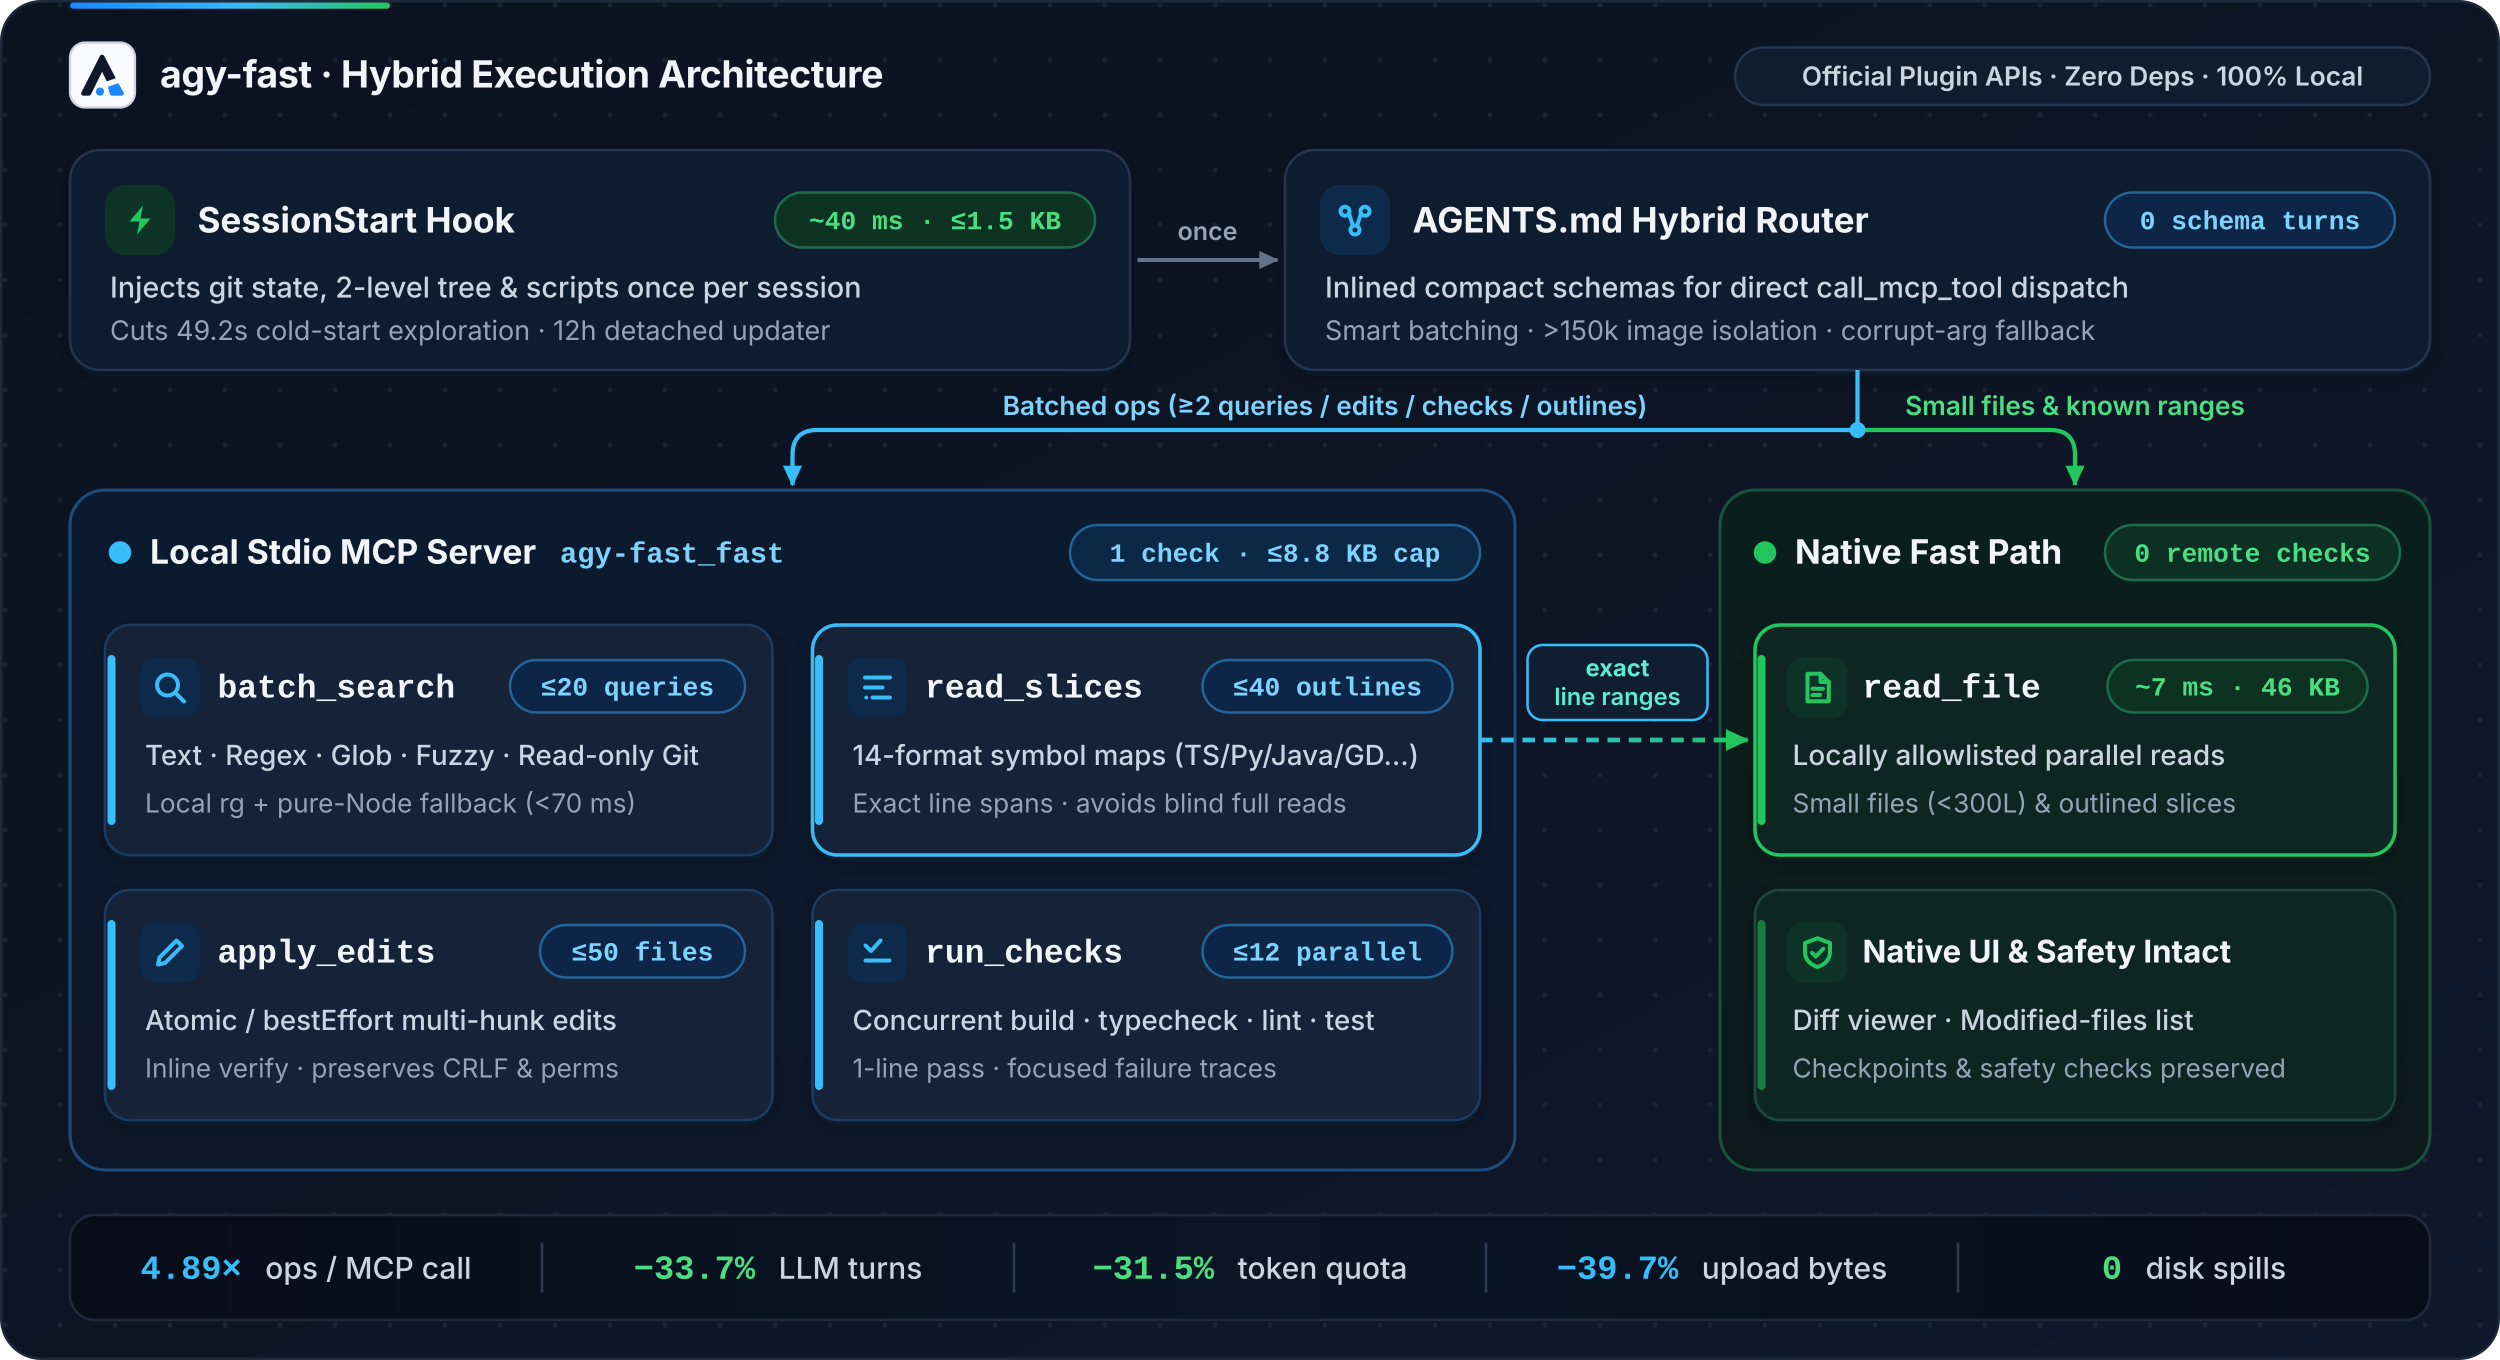
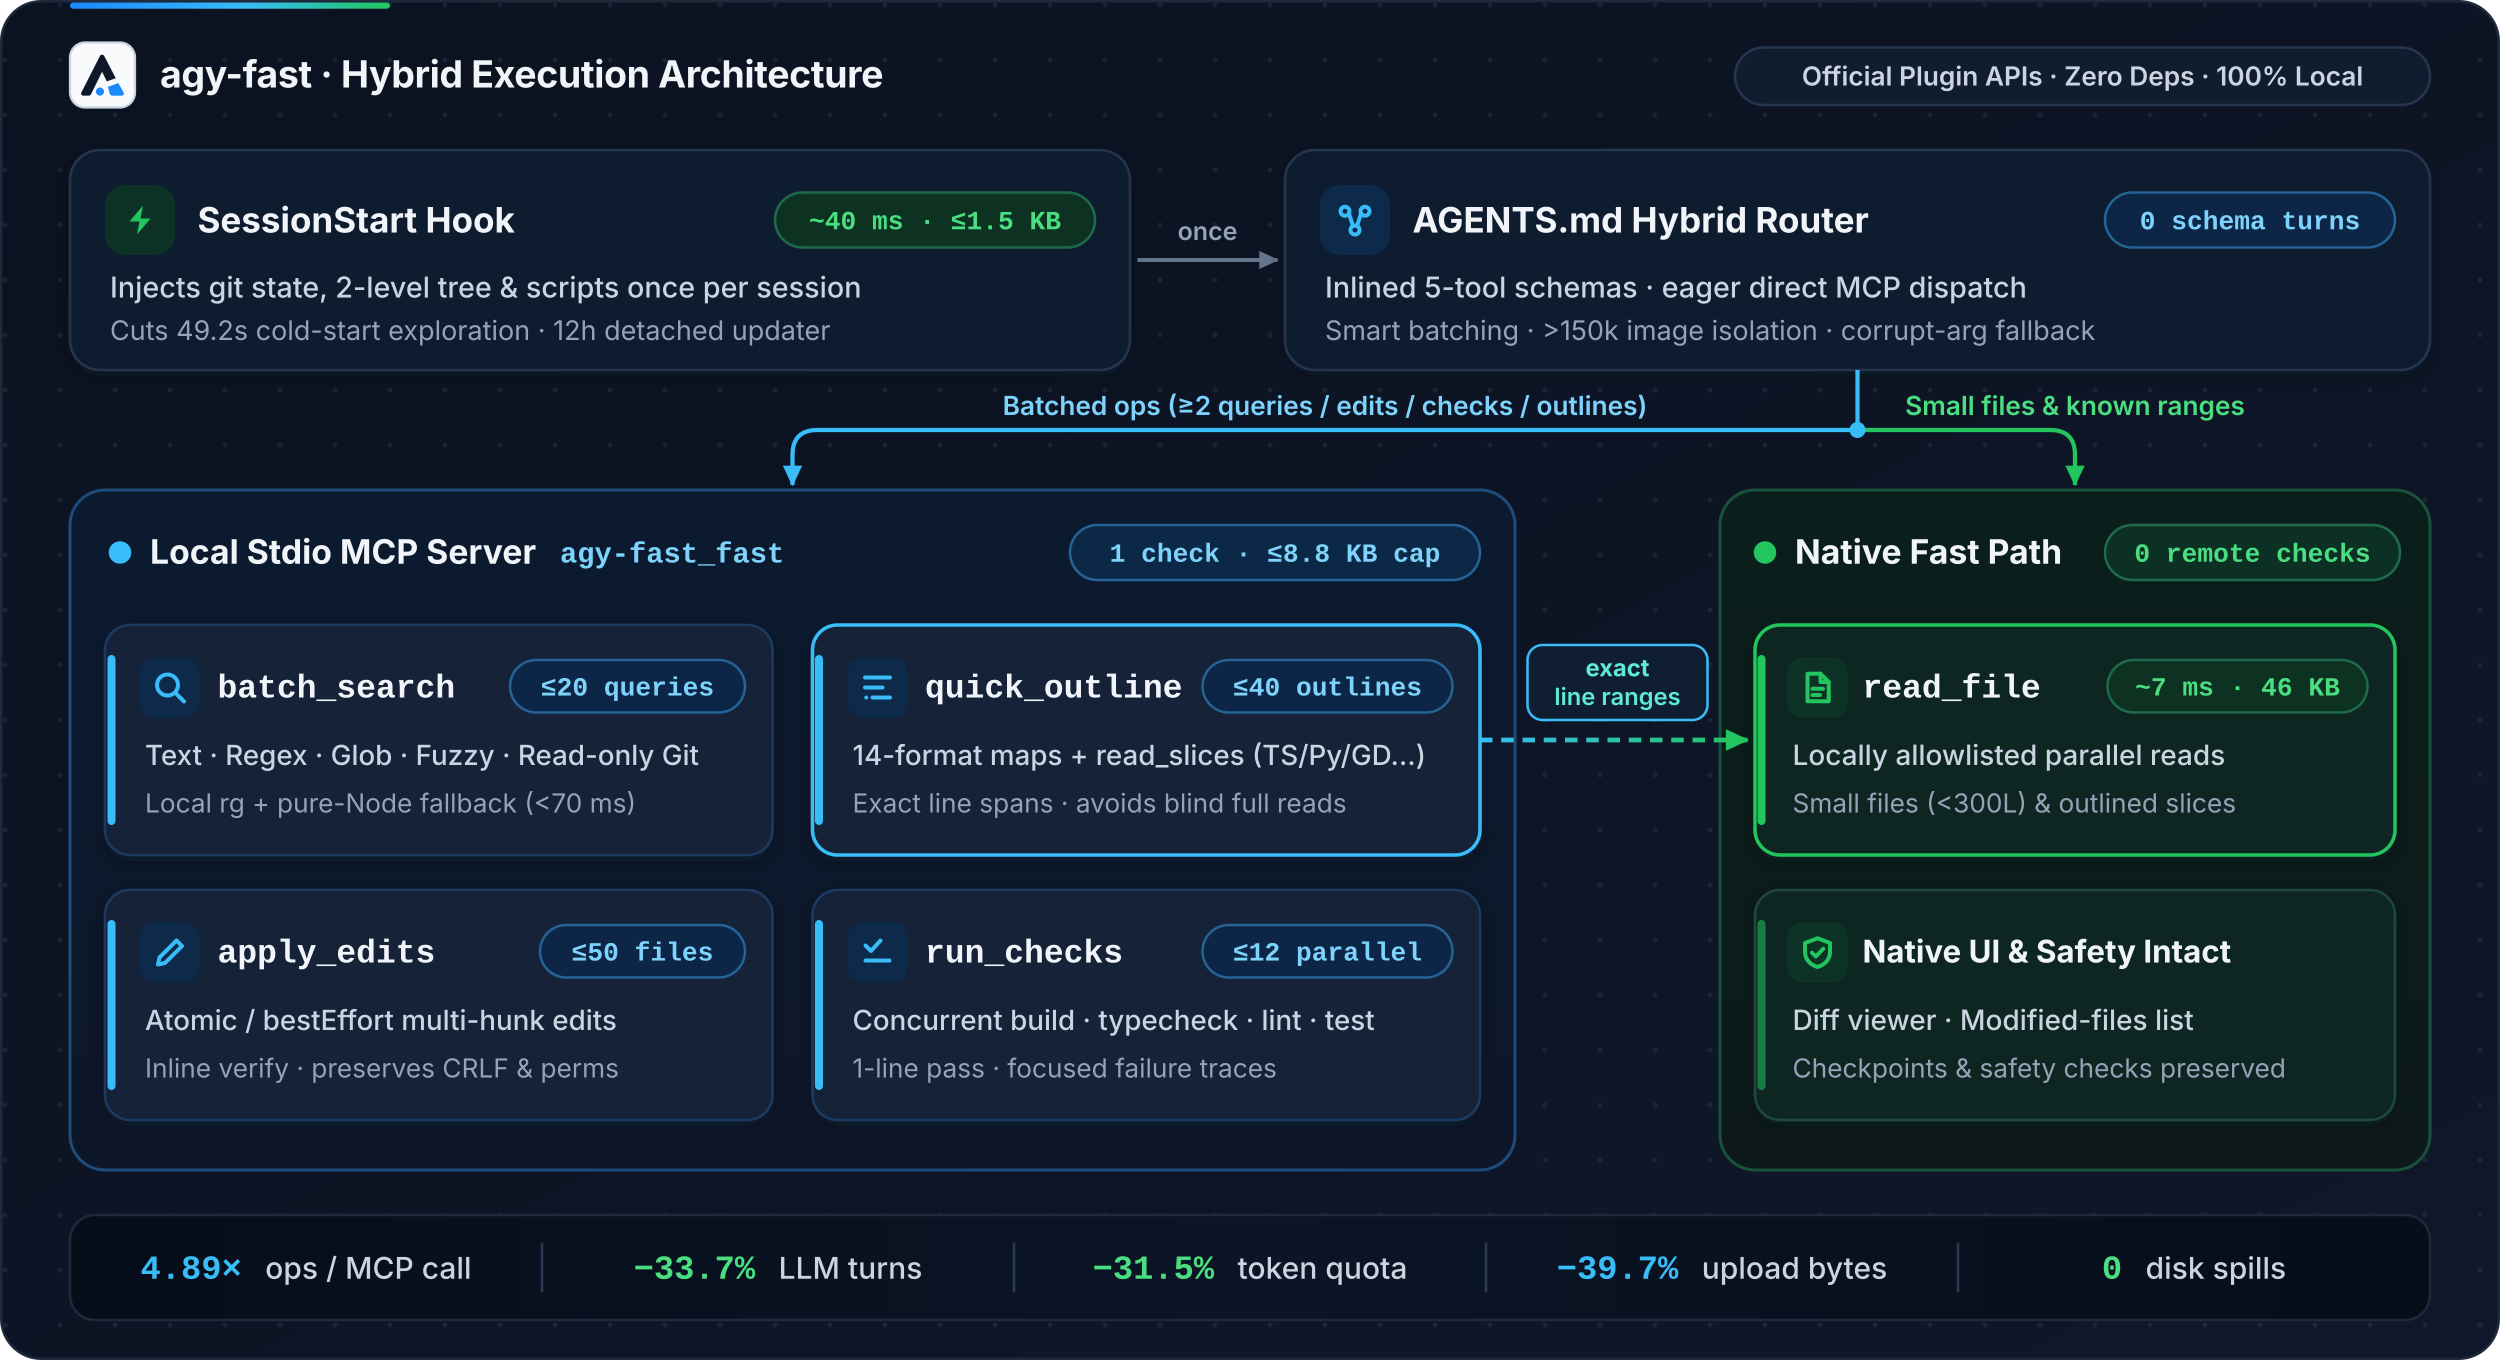
<svg xmlns="http://www.w3.org/2000/svg" viewBox="0 0 1000 544" width="1000" height="544" role="img" aria-label="agy-fast Hybrid Execution Architecture">
  <defs>
    <linearGradient id="canvasBg" x1="0" y1="0" x2="1" y2="1">
      <stop offset="0%" stop-color="#0B1220" />
      <stop offset="100%" stop-color="#0F172A" />
    </linearGradient>
    <linearGradient id="logoBg" x1="0" y1="0" x2="1" y2="1">
      <stop offset="0%" stop-color="#0F172A" />
      <stop offset="100%" stop-color="#1E3A5F" />
    </linearGradient>
    <linearGradient id="brandGrad" x1="0" y1="0" x2="1" y2="0">
      <stop offset="0%" stop-color="#1A88FF" />
      <stop offset="55%" stop-color="#38BDF8" />
      <stop offset="100%" stop-color="#22C55E" />
    </linearGradient>
    <linearGradient id="bridgeGrad" gradientUnits="userSpaceOnUse" x1="592" y1="296" x2="699" y2="296">
      <stop offset="0%" stop-color="#38BDF8" />
      <stop offset="100%" stop-color="#22C55E" />
    </linearGradient>
    <linearGradient id="cyanLaneBg" x1="0" y1="0" x2="0" y2="1">
      <stop offset="0%" stop-color="#0C1A30" />
      <stop offset="100%" stop-color="#0E1729" />
    </linearGradient>
    <linearGradient id="greenLaneBg" x1="0" y1="0" x2="0" y2="1">
      <stop offset="0%" stop-color="#0A1F1B" />
      <stop offset="100%" stop-color="#0D191B" />
    </linearGradient>
    <linearGradient id="footerBg" x1="0" y1="0" x2="1" y2="0">
      <stop offset="0%" stop-color="#070D19" />
      <stop offset="50%" stop-color="#0B1526" />
      <stop offset="100%" stop-color="#070D19" />
    </linearGradient>
    <pattern id="dotGrid" width="22" height="22" patternUnits="userSpaceOnUse">
      <circle cx="2" cy="2" r="1" fill="#475569" fill-opacity="0.25" />
    </pattern>
    <filter id="cardShadow" x="-4%" y="-8%" width="108%" height="122%">
      <feDropShadow dx="0" dy="2" stdDeviation="3.5" flood-color="#0F172A" flood-opacity="0.28" />
    </filter>
    <marker id="arrowNeutral" viewBox="0 0 10 10" refX="8" refY="5" markerWidth="6.5" markerHeight="6.5" orient="auto-start-reverse">
      <path d="M1 1.5L8.5 5L1 8.5z" fill="#64748B" />
    </marker>
    <marker id="arrowCyan" viewBox="0 0 10 10" refX="8" refY="5" markerWidth="6.5" markerHeight="6.5" orient="auto-start-reverse">
      <path d="M1 1.5L8.5 5L1 8.5z" fill="#38BDF8" />
    </marker>
    <marker id="arrowGreen" viewBox="0 0 10 10" refX="8" refY="5" markerWidth="6.5" markerHeight="6.5" orient="auto-start-reverse">
      <path d="M1 1.5L8.5 5L1 8.5z" fill="#22C55E" />
    </marker>
  </defs>
  <rect x="0.5" y="0.5" width="999" height="543" rx="16" fill="url(#canvasBg)" stroke="#1E293B" stroke-width="1" />
  <rect x="1" y="1" width="998" height="542" rx="15.5" fill="url(#dotGrid)" />
  <rect x="28" y="1" width="128" height="2.5" rx="1.25" fill="url(#brandGrad)" />
  <g transform="translate(28, 17)">
    <rect x="0" y="0" width="26" height="26" rx="6" fill="#F8FAFC" stroke="#CBD5E1" stroke-width="0.9" />
    <g transform="translate(2.76, 3.17) scale(0.853125)">
      <path d="M10.8 2.6C11.2 1.8 12.4 1.8 12.8 2.6L18.2 13.0L14.0 14.5L11.8 10.0L6.6 20.6C6.4 21.0 6.0 21.2 5.6 21.2H3.0C2.2 21.2 1.7 20.4 2.1 19.7L10.8 2.6Z" fill="#0F172A" />
      <path d="M19.4 15.3L21.9 19.7C22.3 20.4 21.8 21.2 21.0 21.2H16.6C16.1 21.2 15.7 20.9 15.5 20.5L14.5 17.1L19.4 15.3Z" fill="#1A88FF" />
      <circle cx="10.8" cy="19.3" r="1.9" fill="#1A88FF" />
    </g>
    <text x="36" y="18" font-family="ui-sans-serif, -apple-system, BlinkMacSystemFont, 'Segoe UI', 'PingFang SC', 'Hiragino Sans GB', 'Microsoft YaHei', sans-serif" font-size="15" font-weight="700" letter-spacing="-0.01em" fill="#F1F5F9">agy-fast  ·  Hybrid Execution Architecture</text>
  </g>
  <g>
    <rect x="694" y="19" width="278" height="23" rx="11.5" fill="#111C2E" stroke="#263650" stroke-width="1" />
    <text x="833" y="34.2" text-anchor="middle" font-family="ui-sans-serif, -apple-system, BlinkMacSystemFont, 'Segoe UI', 'PingFang SC', 'Hiragino Sans GB', 'Microsoft YaHei', sans-serif" font-size="10.5" font-weight="600" fill="#CBD5E1">Official Plugin APIs · Zero Deps · 100% Local</text>
  </g>
  <g filter="url(#cardShadow)">
    <rect x="28" y="60" width="424" height="88" rx="12" fill="#111C2E" stroke="#263650" stroke-width="1" />
    <rect x="42" y="74" width="28" height="28" rx="8" fill="#0D3326" />
    <g transform="translate(49, 81)">
      <path d="M8.2 1.2L2.8 7.6h4L5.8 12.8l5.4-6.4h-4l1-5.2z" fill="#22C55E" stroke="none" />
    </g>
    <text x="79" y="93" font-family="ui-sans-serif, -apple-system, BlinkMacSystemFont, 'Segoe UI', 'PingFang SC', 'Hiragino Sans GB', 'Microsoft YaHei', sans-serif" font-size="14" font-weight="700" fill="#F1F5F9">SessionStart Hook</text>
    <g>
      <rect x="310" y="77" width="128" height="22" rx="11" fill="#0C3124" stroke="#1F6B4C" stroke-width="1" />
      <text x="374" y="91.7" text-anchor="middle" font-family="ui-monospace, SFMono-Regular, Menlo, Monaco, Consolas, 'Liberation Mono', monospace" font-size="10.5" font-weight="600" fill="#4ADE80">~40 ms · ≤1.5 KB</text>
    </g>
    <text x="44" y="119" font-family="ui-sans-serif, -apple-system, BlinkMacSystemFont, 'Segoe UI', 'PingFang SC', 'Hiragino Sans GB', 'Microsoft YaHei', sans-serif" font-size="11.5" font-weight="500" fill="#CBD5E1">Injects git state, 2-level tree &amp; scripts once per session</text>
    <text x="44" y="136" font-family="ui-sans-serif, -apple-system, BlinkMacSystemFont, 'Segoe UI', 'PingFang SC', 'Hiragino Sans GB', 'Microsoft YaHei', sans-serif" font-size="10.8" fill="#94A3B8">Cuts 49.2s cold-start exploration · 12h detached updater</text>
  </g>
  <line x1="455" y1="104" x2="511" y2="104" stroke="#64748B" stroke-width="1.6" marker-end="url(#arrowNeutral)" />
  <text x="483" y="96" text-anchor="middle" font-family="ui-sans-serif, -apple-system, BlinkMacSystemFont, 'Segoe UI', 'PingFang SC', 'Hiragino Sans GB', 'Microsoft YaHei', sans-serif" font-size="10" font-weight="600" fill="#94A3B8">once</text>
  <g filter="url(#cardShadow)">
    <rect x="514" y="60" width="458" height="88" rx="12" fill="#111C2E" stroke="#263650" stroke-width="1" />
    <rect x="528" y="74" width="28" height="28" rx="8" fill="#0D2B4C" />
    <g transform="translate(535, 81)" stroke="#38BDF8" stroke-width="1.6" stroke-linecap="round" stroke-linejoin="round" fill="none">
      <circle cx="3" cy="3.5" r="1.8" />
      <circle cx="11" cy="3.5" r="1.8" />
      <circle cx="7" cy="11" r="1.8" />
      <path d="M4.6 4.4L6.2 9.4M9.4 4.4L7.8 9.4" />
    </g>
    <text x="565" y="93" font-family="ui-sans-serif, -apple-system, BlinkMacSystemFont, 'Segoe UI', 'PingFang SC', 'Hiragino Sans GB', 'Microsoft YaHei', sans-serif" font-size="14" font-weight="700" fill="#F1F5F9">AGENTS.md Hybrid Router</text>
    <g>
      <rect x="842" y="77" width="116" height="22" rx="11" fill="#0C2847" stroke="#256396" stroke-width="1" />
      <text x="900" y="91.7" text-anchor="middle" font-family="ui-monospace, SFMono-Regular, Menlo, Monaco, Consolas, 'Liberation Mono', monospace" font-size="10.5" font-weight="600" fill="#7DD3FC">0 schema turns</text>
    </g>
-     <text x="530" y="119" font-family="ui-sans-serif, -apple-system, BlinkMacSystemFont, 'Segoe UI', 'PingFang SC', 'Hiragino Sans GB', 'Microsoft YaHei', sans-serif" font-size="11.5" font-weight="500" fill="#CBD5E1">Inlined compact schemas for direct call_mcp_tool dispatch</text>
+     <text x="530" y="119" font-family="ui-sans-serif, -apple-system, BlinkMacSystemFont, 'Segoe UI', 'PingFang SC', 'Hiragino Sans GB', 'Microsoft YaHei', sans-serif" font-size="11.5" font-weight="500" fill="#CBD5E1">Inlined 5-tool schemas · eager direct MCP dispatch</text>
    <text x="530" y="136" font-family="ui-sans-serif, -apple-system, BlinkMacSystemFont, 'Segoe UI', 'PingFang SC', 'Hiragino Sans GB', 'Microsoft YaHei', sans-serif" font-size="10.8" fill="#94A3B8">Smart batching · &gt;150k image isolation · corrupt-arg fallback</text>
  </g>
  <path d="M 743 148 V 172 H 327 Q 317 172 317 182 V 194" fill="none" stroke="#38BDF8" stroke-width="1.7" marker-end="url(#arrowCyan)" />
  <path d="M 743 172 H 820 Q 830 172 830 182 V 194" fill="none" stroke="#22C55E" stroke-width="1.7" marker-end="url(#arrowGreen)" />
  <circle cx="743" cy="172" r="3.2" fill="#38BDF8" />
  <text x="530" y="166" text-anchor="middle" font-family="ui-sans-serif, -apple-system, BlinkMacSystemFont, 'Segoe UI', 'PingFang SC', 'Hiragino Sans GB', 'Microsoft YaHei', sans-serif" font-size="10.5" font-weight="600" fill="#7DD3FC">Batched ops (≥2 queries / edits / checks / outlines)</text>
  <text x="830" y="166" text-anchor="middle" font-family="ui-sans-serif, -apple-system, BlinkMacSystemFont, 'Segoe UI', 'PingFang SC', 'Hiragino Sans GB', 'Microsoft YaHei', sans-serif" font-size="10.5" font-weight="600" fill="#4ADE80">Small files &amp; known ranges</text>
  <rect x="28" y="196" width="578" height="272" rx="14" fill="url(#cyanLaneBg)" stroke="#1E4B7A" stroke-width="1.2" />
  <circle cx="48" cy="221" r="4.5" fill="#38BDF8" />
  <text x="60" y="225.5" font-family="ui-sans-serif, -apple-system, BlinkMacSystemFont, 'Segoe UI', 'PingFang SC', 'Hiragino Sans GB', 'Microsoft YaHei', sans-serif" font-size="13.5" font-weight="700" fill="#F1F5F9">Local Stdio MCP Server</text>
  <text x="224" y="225" font-family="ui-monospace, SFMono-Regular, Menlo, Monaco, Consolas, 'Liberation Mono', monospace" font-size="11.5" font-weight="600" fill="#7DD3FC">agy-fast_fast</text>
  <g>
    <rect x="428" y="210" width="164" height="22" rx="11" fill="#0C2847" stroke="#256396" stroke-width="1" />
    <text x="510" y="224.7" text-anchor="middle" font-family="ui-monospace, SFMono-Regular, Menlo, Monaco, Consolas, 'Liberation Mono', monospace" font-size="10.5" font-weight="600" fill="#7DD3FC">1 check · ≤8.8 KB cap</text>
  </g>
  <g filter="url(#cardShadow)">
    <rect x="42" y="250" width="267" height="92" rx="10" fill="#122138" stroke="#1F3B61" stroke-width="1" />
    <rect x="43" y="262" width="3.2" height="68" rx="1.6" fill="#38BDF8" />
    <rect x="56" y="263" width="24" height="24" rx="6" fill="#0D2B4C" />
    <g transform="translate(61, 268)" stroke="#38BDF8" stroke-width="1.6" stroke-linecap="round" stroke-linejoin="round" fill="none">
      <circle cx="6" cy="6" r="4.2" />
      <path d="M9.2 9.2L12.6 12.6" />
    </g>
    <text x="87" y="279" font-family="ui-monospace, SFMono-Regular, Menlo, Monaco, Consolas, 'Liberation Mono', monospace" font-size="13.2" font-weight="700" fill="#F1F5F9">batch_search</text>
    <g>
      <rect x="204" y="264" width="94" height="21" rx="10.5" fill="#0C2847" stroke="#256396" stroke-width="1" />
      <text x="251" y="278.2" text-anchor="middle" font-family="ui-monospace, SFMono-Regular, Menlo, Monaco, Consolas, 'Liberation Mono', monospace" font-size="10.5" font-weight="600" fill="#7DD3FC">≤20 queries</text>
    </g>
    <text x="58" y="306" font-family="ui-sans-serif, -apple-system, BlinkMacSystemFont, 'Segoe UI', 'PingFang SC', 'Hiragino Sans GB', 'Microsoft YaHei', sans-serif" font-size="11.1" font-weight="500" fill="#CBD5E1">Text · Regex · Glob · Fuzzy · Read-only Git</text>
    <text x="58" y="325" font-family="ui-sans-serif, -apple-system, BlinkMacSystemFont, 'Segoe UI', 'PingFang SC', 'Hiragino Sans GB', 'Microsoft YaHei', sans-serif" font-size="10.5" fill="#94A3B8">Local rg + pure-Node fallback (&lt;70 ms)</text>
  </g>
  <g filter="url(#cardShadow)">
    <rect x="325" y="250" width="267" height="92" rx="10" fill="#122138" stroke="#38BDF8" stroke-width="1.4" />
    <rect x="326" y="262" width="3.2" height="68" rx="1.6" fill="#38BDF8" />
    <rect x="339" y="263" width="24" height="24" rx="6" fill="#0D2B4C" />
    <g transform="translate(344, 268)" stroke="#38BDF8" stroke-width="1.6" stroke-linecap="round" stroke-linejoin="round" fill="none">
      <path d="M2 3h10M2 7h7M5 11h7" />
      <circle cx="2.5" cy="11" r="0.8" fill="#38BDF8" stroke="none" />
    </g>
-     <text x="370" y="279" font-family="ui-monospace, SFMono-Regular, Menlo, Monaco, Consolas, 'Liberation Mono', monospace" font-size="13.2" font-weight="700" fill="#F1F5F9">read_slices</text>
+     <text x="370" y="279" font-family="ui-monospace, SFMono-Regular, Menlo, Monaco, Consolas, 'Liberation Mono', monospace" font-size="13.2" font-weight="700" fill="#F1F5F9">quick_outline</text>
    <g>
      <rect x="481" y="264" width="100" height="21" rx="10.5" fill="#0C2847" stroke="#256396" stroke-width="1" />
      <text x="531" y="278.2" text-anchor="middle" font-family="ui-monospace, SFMono-Regular, Menlo, Monaco, Consolas, 'Liberation Mono', monospace" font-size="10.5" font-weight="600" fill="#7DD3FC">≤40 outlines</text>
    </g>
-     <text x="341" y="306" font-family="ui-sans-serif, -apple-system, BlinkMacSystemFont, 'Segoe UI', 'PingFang SC', 'Hiragino Sans GB', 'Microsoft YaHei', sans-serif" font-size="11.1" font-weight="500" fill="#CBD5E1">14-format symbol maps (TS/Py/Java/GD…)</text>
+     <text x="341" y="306" font-family="ui-sans-serif, -apple-system, BlinkMacSystemFont, 'Segoe UI', 'PingFang SC', 'Hiragino Sans GB', 'Microsoft YaHei', sans-serif" font-size="11.1" font-weight="500" fill="#CBD5E1">14-format maps + read_slices (TS/Py/GD…)</text>
    <text x="341" y="325" font-family="ui-sans-serif, -apple-system, BlinkMacSystemFont, 'Segoe UI', 'PingFang SC', 'Hiragino Sans GB', 'Microsoft YaHei', sans-serif" font-size="10.5" fill="#94A3B8">Exact line spans · avoids blind full reads</text>
  </g>
  <g filter="url(#cardShadow)">
    <rect x="42" y="356" width="267" height="92" rx="10" fill="#122138" stroke="#1F3B61" stroke-width="1" />
    <rect x="43" y="368" width="3.2" height="68" rx="1.6" fill="#38BDF8" />
    <rect x="56" y="369" width="24" height="24" rx="6" fill="#0D2B4C" />
    <g transform="translate(61, 374)" stroke="#38BDF8" stroke-width="1.6" stroke-linecap="round" stroke-linejoin="round" fill="none">
      <path d="M9.6 2.2l2.2 2.2-6.8 6.8-2.8.6.6-2.8 6.8-6.8z" />
    </g>
    <text x="87" y="385" font-family="ui-monospace, SFMono-Regular, Menlo, Monaco, Consolas, 'Liberation Mono', monospace" font-size="13.2" font-weight="700" fill="#F1F5F9">apply_edits</text>
    <g>
      <rect x="216" y="370" width="82" height="21" rx="10.5" fill="#0C2847" stroke="#256396" stroke-width="1" />
      <text x="257" y="384.2" text-anchor="middle" font-family="ui-monospace, SFMono-Regular, Menlo, Monaco, Consolas, 'Liberation Mono', monospace" font-size="10.5" font-weight="600" fill="#7DD3FC">≤50 files</text>
    </g>
    <text x="58" y="412" font-family="ui-sans-serif, -apple-system, BlinkMacSystemFont, 'Segoe UI', 'PingFang SC', 'Hiragino Sans GB', 'Microsoft YaHei', sans-serif" font-size="11.1" font-weight="500" fill="#CBD5E1">Atomic / bestEffort multi-hunk edits</text>
    <text x="58" y="431" font-family="ui-sans-serif, -apple-system, BlinkMacSystemFont, 'Segoe UI', 'PingFang SC', 'Hiragino Sans GB', 'Microsoft YaHei', sans-serif" font-size="10.5" fill="#94A3B8">Inline verify · preserves CRLF &amp; perms</text>
  </g>
  <g filter="url(#cardShadow)">
    <rect x="325" y="356" width="267" height="92" rx="10" fill="#122138" stroke="#1F3B61" stroke-width="1" />
    <rect x="326" y="368" width="3.2" height="68" rx="1.6" fill="#38BDF8" />
    <rect x="339" y="369" width="24" height="24" rx="6" fill="#0D2B4C" />
    <g transform="translate(344, 374)" stroke="#38BDF8" stroke-width="1.6" stroke-linecap="round" stroke-linejoin="round" fill="none">
      <path d="M2.2 4.2l2.2 2.2 3.8-4.2M2.2 10.2h9.6" />
    </g>
    <text x="370" y="385" font-family="ui-monospace, SFMono-Regular, Menlo, Monaco, Consolas, 'Liberation Mono', monospace" font-size="13.2" font-weight="700" fill="#F1F5F9">run_checks</text>
    <g>
      <rect x="481" y="370" width="100" height="21" rx="10.5" fill="#0C2847" stroke="#256396" stroke-width="1" />
      <text x="531" y="384.2" text-anchor="middle" font-family="ui-monospace, SFMono-Regular, Menlo, Monaco, Consolas, 'Liberation Mono', monospace" font-size="10.5" font-weight="600" fill="#7DD3FC">≤12 parallel</text>
    </g>
    <text x="341" y="412" font-family="ui-sans-serif, -apple-system, BlinkMacSystemFont, 'Segoe UI', 'PingFang SC', 'Hiragino Sans GB', 'Microsoft YaHei', sans-serif" font-size="11.1" font-weight="500" fill="#CBD5E1">Concurrent build · typecheck · lint · test</text>
    <text x="341" y="431" font-family="ui-sans-serif, -apple-system, BlinkMacSystemFont, 'Segoe UI', 'PingFang SC', 'Hiragino Sans GB', 'Microsoft YaHei', sans-serif" font-size="10.5" fill="#94A3B8">1-line pass · focused failure traces</text>
  </g>
  <rect x="688" y="196" width="284" height="272" rx="14" fill="url(#greenLaneBg)" stroke="#19523B" stroke-width="1.2" />
  <circle cx="706" cy="221" r="4.5" fill="#22C55E" />
  <text x="718" y="225.5" font-family="ui-sans-serif, -apple-system, BlinkMacSystemFont, 'Segoe UI', 'PingFang SC', 'Hiragino Sans GB', 'Microsoft YaHei', sans-serif" font-size="13.5" font-weight="700" fill="#F1F5F9">Native Fast Path</text>
  <g>
    <rect x="842" y="210" width="118" height="22" rx="11" fill="#0C3124" stroke="#1F6B4C" stroke-width="1" />
    <text x="901" y="224.7" text-anchor="middle" font-family="ui-monospace, SFMono-Regular, Menlo, Monaco, Consolas, 'Liberation Mono', monospace" font-size="10.5" font-weight="600" fill="#4ADE80">0 remote checks</text>
  </g>
  <g filter="url(#cardShadow)">
    <rect x="702" y="250" width="256" height="92" rx="10" fill="#102823" stroke="#22C55E" stroke-width="1.4" />
    <rect x="703" y="262" width="3.2" height="68" rx="1.6" fill="#22C55E" />
    <rect x="715" y="263" width="24" height="24" rx="6" fill="#0D3326" />
    <g transform="translate(720, 268)" stroke="#22C55E" stroke-width="1.6" stroke-linecap="round" stroke-linejoin="round" fill="none">
      <path d="M3 1.5h5.2l3.3 3.3v7.7H3V1.5z" />
      <path d="M8.2 1.5v3.3h3.3M5 7.5h4.2M5 10h3" />
    </g>
    <text x="745" y="279" font-family="ui-monospace, SFMono-Regular, Menlo, Monaco, Consolas, 'Liberation Mono', monospace" font-size="13.2" font-weight="700" fill="#F1F5F9">read_file</text>
    <g>
      <rect x="843" y="264" width="104" height="21" rx="10.5" fill="#0C3124" stroke="#1F6B4C" stroke-width="1" />
      <text x="895" y="278.2" text-anchor="middle" font-family="ui-monospace, SFMono-Regular, Menlo, Monaco, Consolas, 'Liberation Mono', monospace" font-size="10.5" font-weight="600" fill="#4ADE80">~7 ms · 46 KB</text>
    </g>
    <text x="717" y="306" font-family="ui-sans-serif, -apple-system, BlinkMacSystemFont, 'Segoe UI', 'PingFang SC', 'Hiragino Sans GB', 'Microsoft YaHei', sans-serif" font-size="11.2" font-weight="500" fill="#CBD5E1">Locally allowlisted parallel reads</text>
    <text x="717" y="325" font-family="ui-sans-serif, -apple-system, BlinkMacSystemFont, 'Segoe UI', 'PingFang SC', 'Hiragino Sans GB', 'Microsoft YaHei', sans-serif" font-size="10.5" fill="#94A3B8">Small files (&lt;300L) &amp; outlined slices</text>
  </g>
  <g filter="url(#cardShadow)">
    <rect x="702" y="356" width="256" height="92" rx="10" fill="#102823" stroke="#1C4A3A" stroke-width="1" />
    <rect x="703" y="368" width="3.2" height="68" rx="1.6" fill="#22C55E" fill-opacity="0.55" />
    <rect x="715" y="369" width="24" height="24" rx="6" fill="#0D3326" />
    <g transform="translate(720, 374)" stroke="#22C55E" stroke-width="1.6" stroke-linecap="round" stroke-linejoin="round" fill="none">
      <path d="M7 1.3L12 3.2v3.6c0 3-2.1 5.1-5 6-2.9-.9-5-3-5-6V3.2L7 1.3z" />
      <path d="M4.8 7.1l1.5 1.5 3-3.1" />
    </g>
    <text x="745" y="385" font-family="ui-sans-serif, -apple-system, BlinkMacSystemFont, 'Segoe UI', 'PingFang SC', 'Hiragino Sans GB', 'Microsoft YaHei', sans-serif" font-size="12.5" font-weight="700" fill="#F1F5F9">Native UI &amp; Safety Intact</text>
    <text x="717" y="412" font-family="ui-sans-serif, -apple-system, BlinkMacSystemFont, 'Segoe UI', 'PingFang SC', 'Hiragino Sans GB', 'Microsoft YaHei', sans-serif" font-size="11.2" font-weight="500" fill="#CBD5E1">Diff viewer · Modified-files list</text>
    <text x="717" y="431" font-family="ui-sans-serif, -apple-system, BlinkMacSystemFont, 'Segoe UI', 'PingFang SC', 'Hiragino Sans GB', 'Microsoft YaHei', sans-serif" font-size="10.5" fill="#94A3B8">Checkpoints &amp; safety checks preserved</text>
  </g>
  <line x1="592" y1="296" x2="699" y2="296" stroke="url(#bridgeGrad)" stroke-width="1.9" stroke-dasharray="5 3.5" marker-end="url(#arrowGreen)" />
  <rect x="611" y="258" width="72" height="30" rx="6" fill="#0F1E30" stroke="#38BDF8" stroke-width="1" />
  <text x="647" y="270.5" text-anchor="middle" font-family="ui-sans-serif, -apple-system, BlinkMacSystemFont, 'Segoe UI', 'PingFang SC', 'Hiragino Sans GB', 'Microsoft YaHei', sans-serif" font-size="9.5" font-weight="700" fill="#5EEAD4">exact</text>
  <text x="647" y="282" text-anchor="middle" font-family="ui-sans-serif, -apple-system, BlinkMacSystemFont, 'Segoe UI', 'PingFang SC', 'Hiragino Sans GB', 'Microsoft YaHei', sans-serif" font-size="9.5" font-weight="600" fill="#5EEAD4">line ranges</text>
  <rect x="28" y="486" width="944" height="42" rx="10" fill="url(#footerBg)" stroke="#1E293B" stroke-width="1" />
  <text x="122.4" y="511.5" text-anchor="middle" font-family="ui-sans-serif, -apple-system, BlinkMacSystemFont, 'Segoe UI', 'PingFang SC', 'Hiragino Sans GB', 'Microsoft YaHei', sans-serif" font-size="12">
    <tspan font-family="ui-monospace, SFMono-Regular, Menlo, Monaco, Consolas, 'Liberation Mono', monospace" font-size="13.5" font-weight="700" fill="#38BDF8">4.89×</tspan>
    <tspan dx="6" fill="#CBD5E1" font-weight="500">ops / MCP call</tspan>
  </text>
  <line x1="216.8" y1="497" x2="216.8" y2="517" stroke="#2B3B55" stroke-width="1" />
  <text x="311.2" y="511.5" text-anchor="middle" font-family="ui-sans-serif, -apple-system, BlinkMacSystemFont, 'Segoe UI', 'PingFang SC', 'Hiragino Sans GB', 'Microsoft YaHei', sans-serif" font-size="12">
    <tspan font-family="ui-monospace, SFMono-Regular, Menlo, Monaco, Consolas, 'Liberation Mono', monospace" font-size="13.5" font-weight="700" fill="#4ADE80">−33.7%</tspan>
    <tspan dx="6" fill="#CBD5E1" font-weight="500">LLM turns</tspan>
  </text>
  <line x1="405.6" y1="497" x2="405.6" y2="517" stroke="#2B3B55" stroke-width="1" />
  <text x="500" y="511.5" text-anchor="middle" font-family="ui-sans-serif, -apple-system, BlinkMacSystemFont, 'Segoe UI', 'PingFang SC', 'Hiragino Sans GB', 'Microsoft YaHei', sans-serif" font-size="12">
    <tspan font-family="ui-monospace, SFMono-Regular, Menlo, Monaco, Consolas, 'Liberation Mono', monospace" font-size="13.5" font-weight="700" fill="#4ADE80">−31.5%</tspan>
    <tspan dx="6" fill="#CBD5E1" font-weight="500">token quota</tspan>
  </text>
  <line x1="594.4" y1="497" x2="594.4" y2="517" stroke="#2B3B55" stroke-width="1" />
  <text x="688.8" y="511.5" text-anchor="middle" font-family="ui-sans-serif, -apple-system, BlinkMacSystemFont, 'Segoe UI', 'PingFang SC', 'Hiragino Sans GB', 'Microsoft YaHei', sans-serif" font-size="12">
    <tspan font-family="ui-monospace, SFMono-Regular, Menlo, Monaco, Consolas, 'Liberation Mono', monospace" font-size="13.5" font-weight="700" fill="#38BDF8">−39.7%</tspan>
    <tspan dx="6" fill="#CBD5E1" font-weight="500">upload bytes</tspan>
  </text>
  <line x1="783.2" y1="497" x2="783.2" y2="517" stroke="#2B3B55" stroke-width="1" />
  <text x="877.6" y="511.5" text-anchor="middle" font-family="ui-sans-serif, -apple-system, BlinkMacSystemFont, 'Segoe UI', 'PingFang SC', 'Hiragino Sans GB', 'Microsoft YaHei', sans-serif" font-size="12">
    <tspan font-family="ui-monospace, SFMono-Regular, Menlo, Monaco, Consolas, 'Liberation Mono', monospace" font-size="13.5" font-weight="700" fill="#4ADE80">0</tspan>
    <tspan dx="6" fill="#CBD5E1" font-weight="500">disk spills</tspan>
  </text>
</svg>
